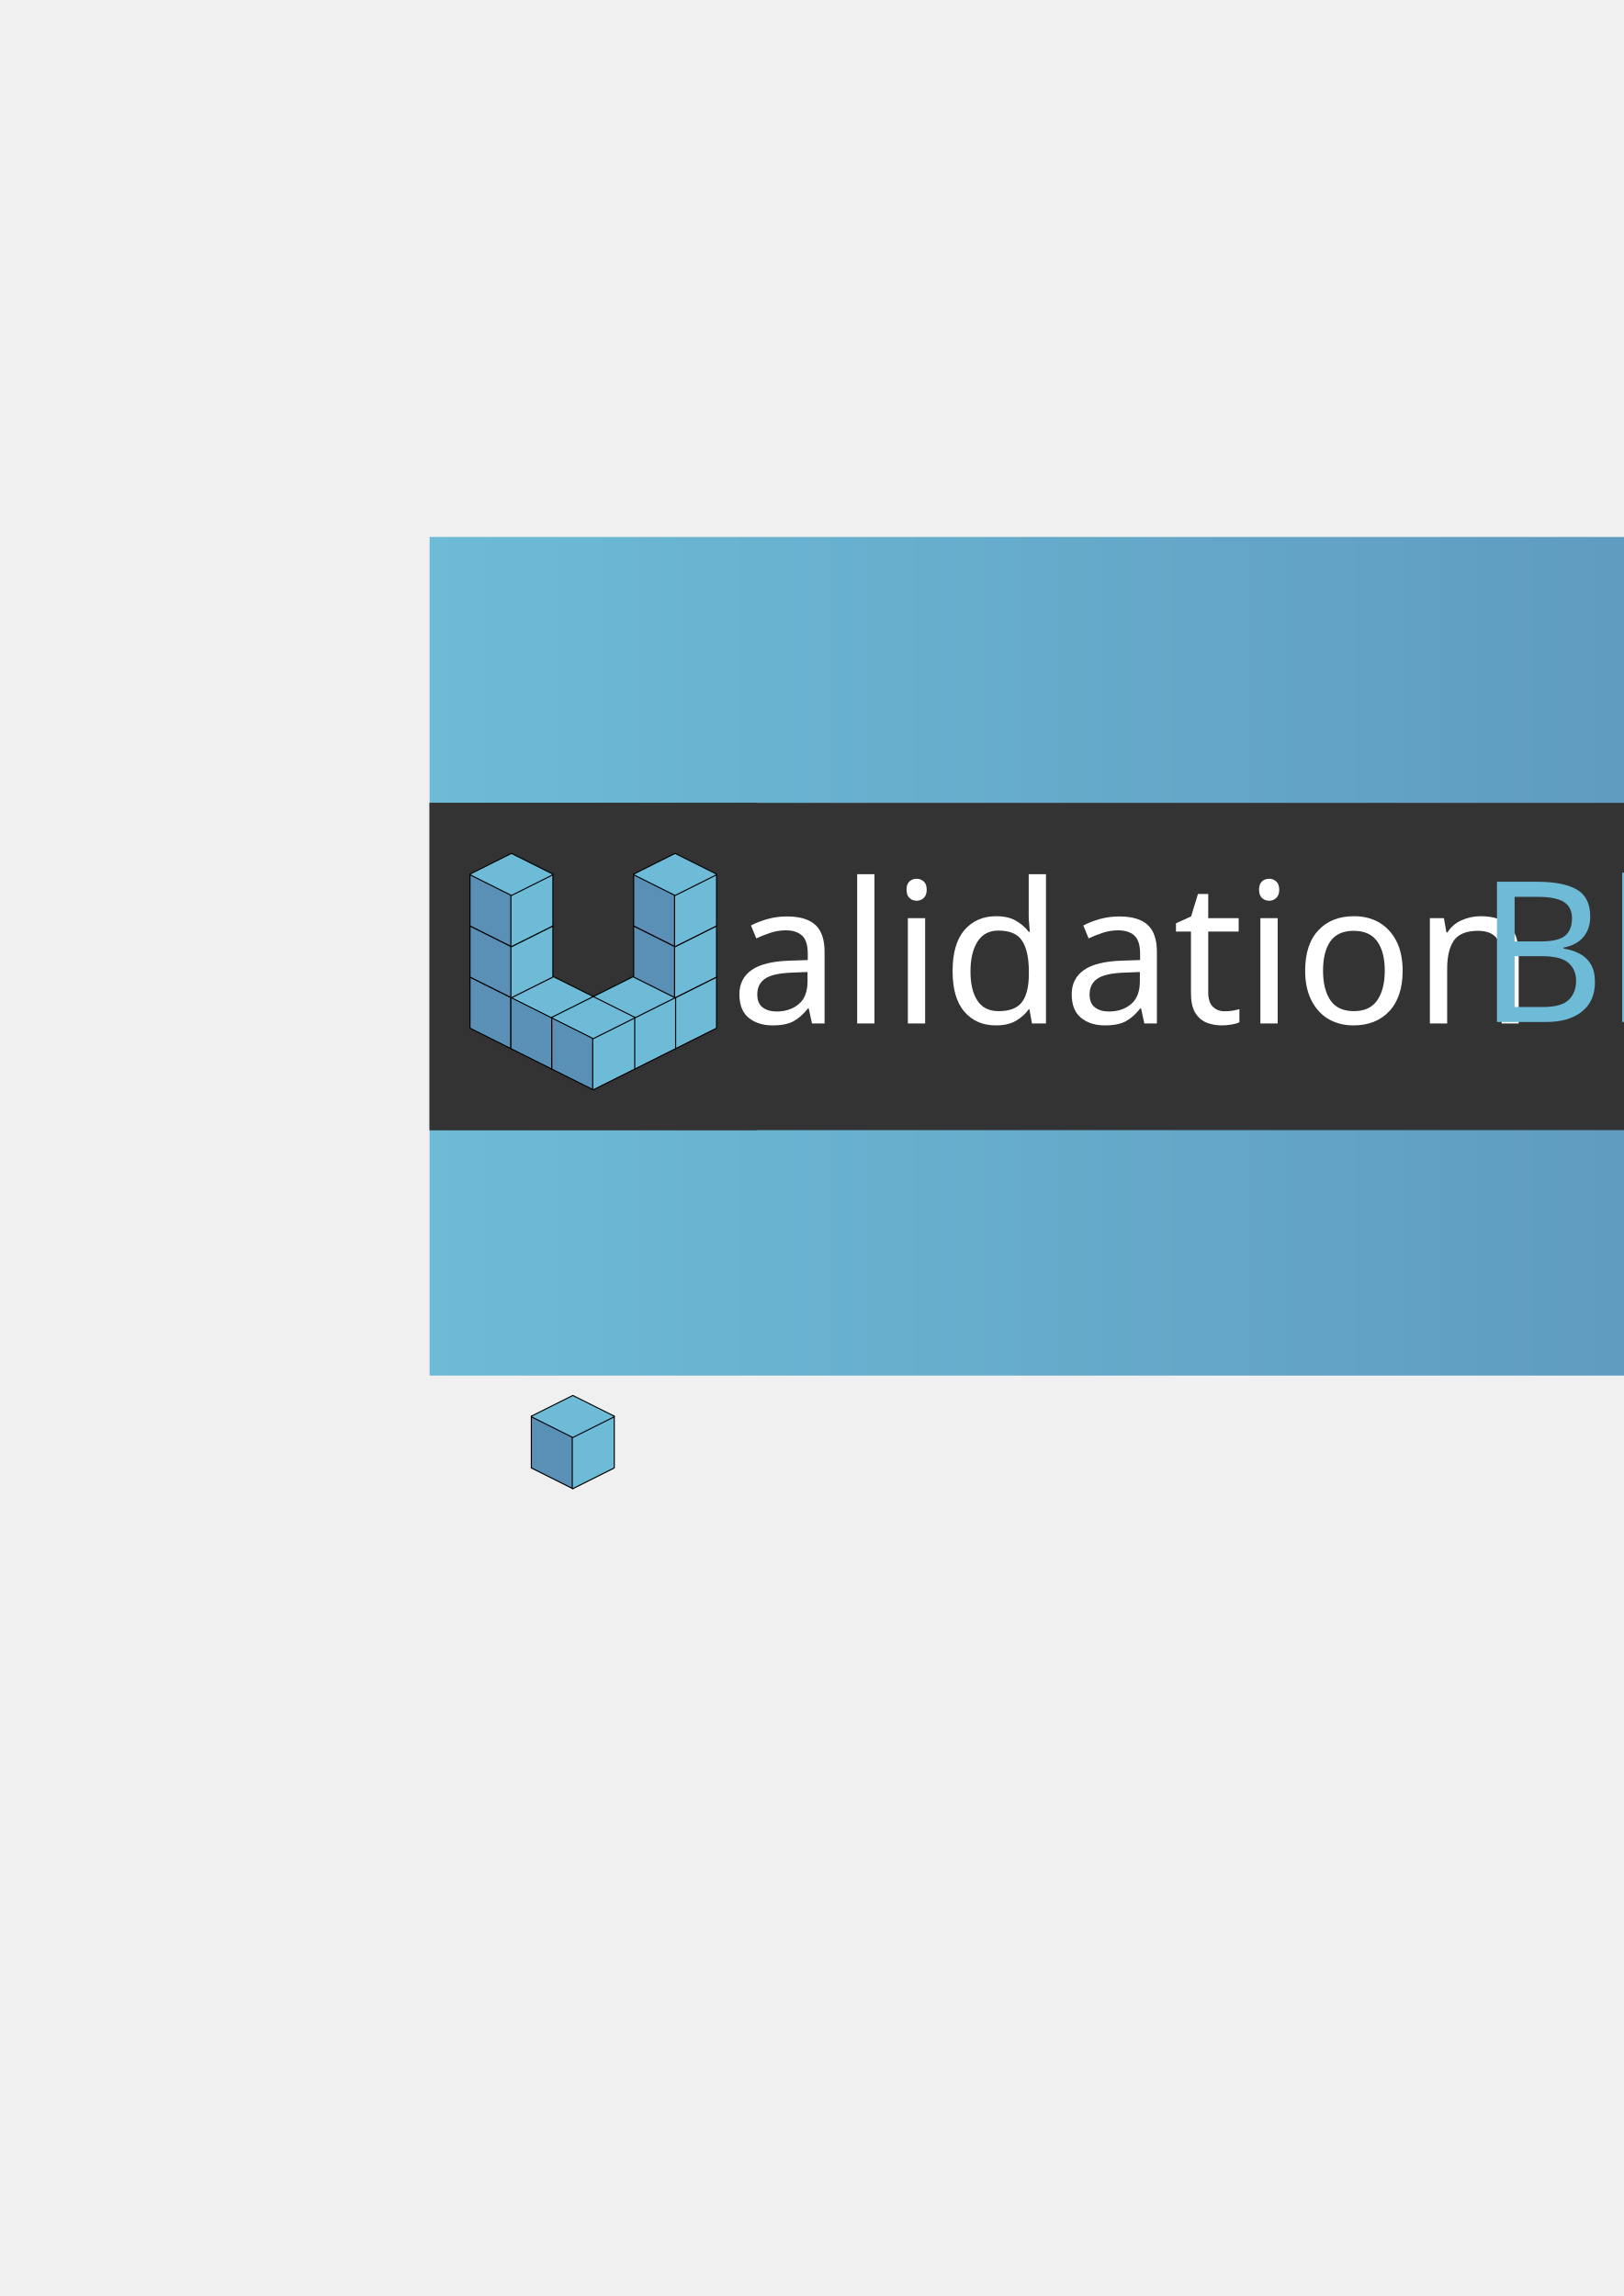
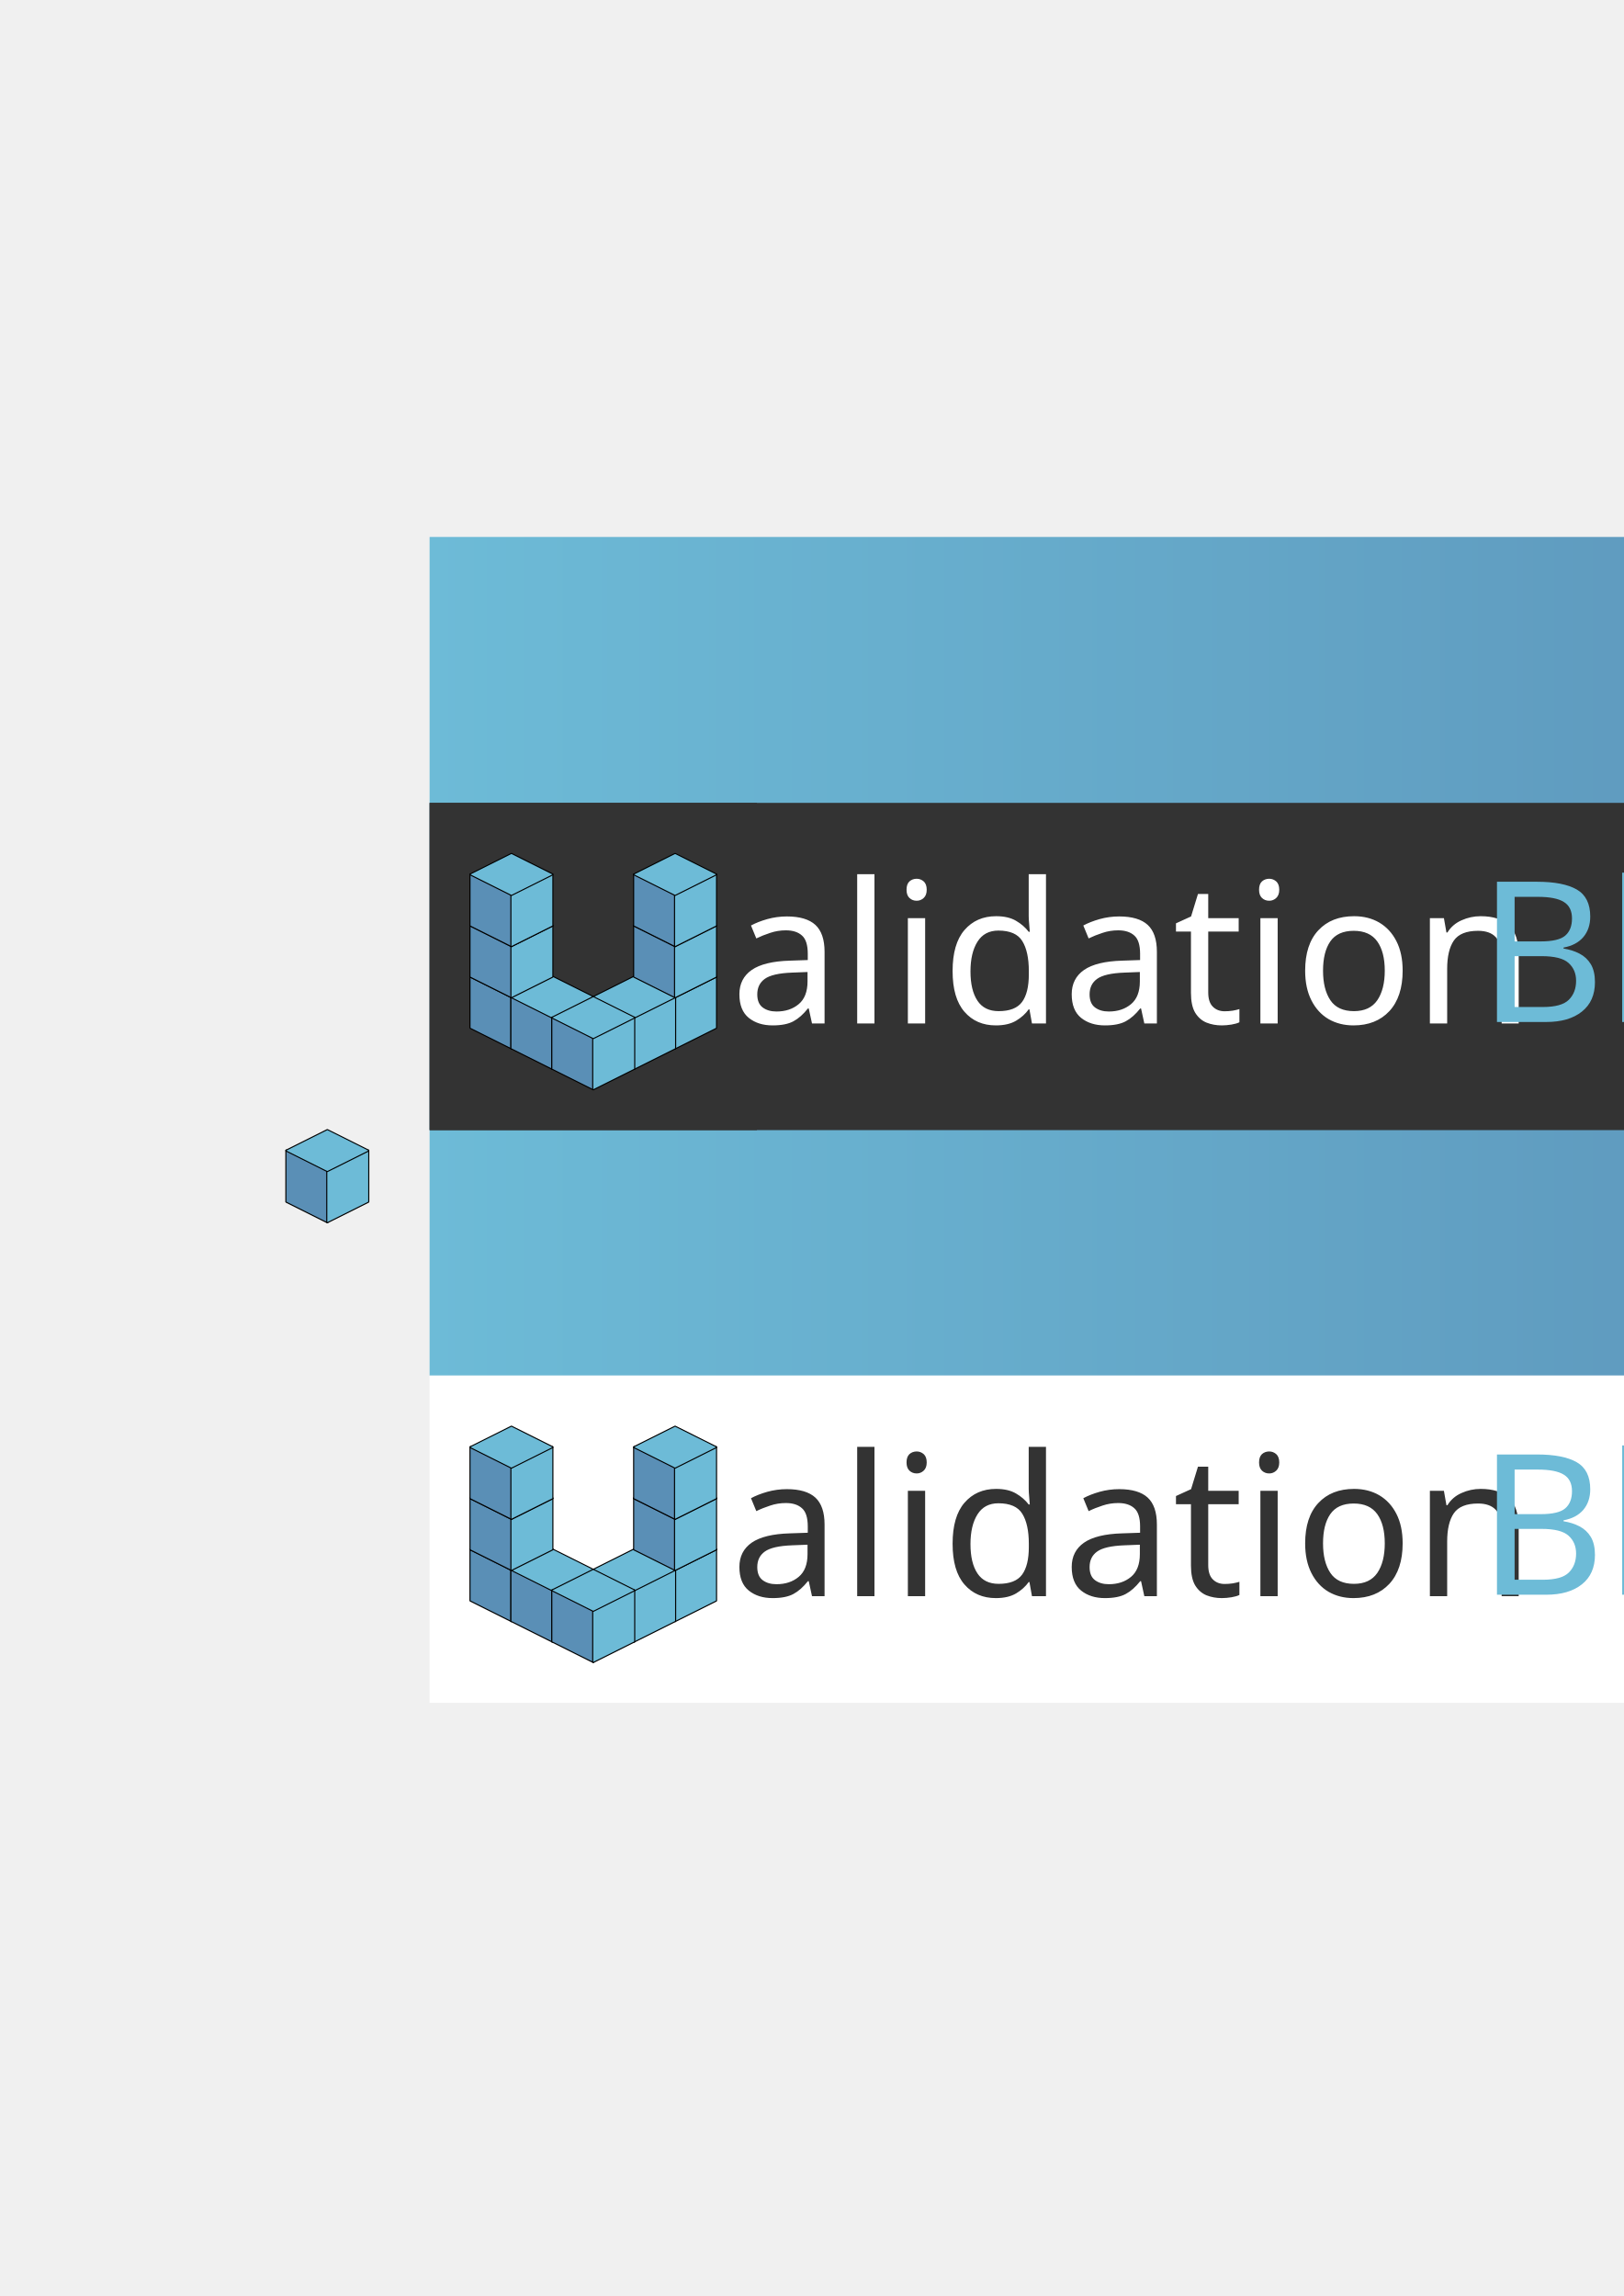
<svg xmlns="http://www.w3.org/2000/svg" xmlns:xlink="http://www.w3.org/1999/xlink" width="210mm" height="297mm" viewBox="0 0 210 297" version="1.1" id="svg8">
  <defs id="defs2">
    <linearGradient id="linearGradient933-7">
      <stop style="stop-color:#5a8fb6;stop-opacity:1" offset="0" id="stop929" />
      <stop style="stop-color:#6dbbd7;stop-opacity:1" offset="1" id="stop931" />
    </linearGradient>
    <linearGradient xlink:href="#linearGradient933-7" id="linearGradient939" x1="272.521" y1="123.698" x2="55.562" y2="123.698" gradientUnits="userSpaceOnUse" />
  </defs>
  <g id="layer1">
    <rect style="fill:url(#linearGradient939);fill-opacity:1;stroke:none;stroke-width:0.989;stroke-linejoin:round;stroke-miterlimit:4;stroke-dasharray:none;paint-order:markers stroke fill" id="rect959-9" width="216.958" height="108.479" x="55.562" y="69.458" ry="0.033" />
    <rect style="fill:#333333;fill-opacity:1;stroke:none;stroke-width:0.618;stroke-linejoin:round;stroke-miterlimit:4;stroke-dasharray:none;paint-order:markers stroke fill" id="rect959-0" width="216.958" height="42.333" x="55.562" y="103.854" ry="0.013" />
    <rect style="fill:#333333;fill-opacity:1;stroke:none;stroke-width:0.273;stroke-linejoin:round;stroke-miterlimit:4;stroke-dasharray:none;paint-order:markers stroke fill" id="rect959" width="42.333" height="42.333" x="55.563" y="103.854" ry="0.013" />
    <text xml:space="preserve" style="font-style:normal;font-variant:normal;font-weight:normal;font-stretch:normal;font-size:25.4px;line-height:1.25;font-family:Bahnschrift;-inkscape-font-specification:'Bahnschrift, Normal';font-variant-ligatures:normal;font-variant-caps:normal;font-variant-numeric:normal;font-feature-settings:normal;text-align:start;letter-spacing:0px;word-spacing:0px;writing-mode:lr-tb;text-anchor:start;fill:#ffffff;fill-opacity:1;stroke:none;stroke-width:0.265" x="94.456" y="132.391" id="text871">
      <tspan id="tspan869" x="94.456" y="132.391" style="font-style:normal;font-variant:normal;font-weight:normal;font-stretch:normal;font-size:25.4px;font-family:Bahnschrift;-inkscape-font-specification:'Bahnschrift, Normal';font-variant-ligatures:normal;font-variant-caps:normal;font-variant-numeric:normal;font-feature-settings:normal;text-align:start;writing-mode:lr-tb;text-anchor:start;fill:#ffffff;fill-opacity:1;stroke-width:0.265">alidation</tspan>
    </text>
    <g transform="translate(13.22917,-56.88542)" id="g837-9">
      <path id="path817-22" d="m 68.792,189.844 v -6.615 l 5.292,2.646 v 6.615 z" style="fill:#5a8fb6;fill-opacity:1;stroke:#000000;stroke-width:0.281;stroke-linecap:butt;stroke-linejoin:round;stroke-miterlimit:4;stroke-dasharray:none;stroke-opacity:1;paint-order:markers stroke fill" />
      <path id="path821-4" d="M 74.083,192.49 V 185.875 L 79.375,183.229 v 6.615 z" style="fill:#6dbbd7;fill-opacity:1;stroke:#000000;stroke-width:0.281;stroke-linecap:butt;stroke-linejoin:round;stroke-miterlimit:4;stroke-dasharray:none;stroke-opacity:1;paint-order:markers stroke fill" />
      <path id="path819-69" d="m 68.792,183.229 5.292,2.646 5.292,-2.646 -5.292,-2.646 z" style="fill:#6dbbd7;fill-opacity:1;stroke:#000000;stroke-width:0.273;stroke-linecap:butt;stroke-linejoin:round;stroke-miterlimit:4;stroke-dasharray:none;stroke-opacity:1;paint-order:markers stroke fill" />
    </g>
    <g transform="translate(7.9375,-54.23958)" id="g837-2">
      <path id="path817-7" d="m 68.792,189.844 v -6.615 l 5.292,2.646 v 6.615 z" style="fill:#5a8fb6;fill-opacity:1;stroke:#000000;stroke-width:0.281;stroke-linecap:butt;stroke-linejoin:round;stroke-miterlimit:4;stroke-dasharray:none;stroke-opacity:1;paint-order:markers stroke fill" />
      <path id="path821-99" d="M 74.083,192.49 V 185.875 L 79.375,183.229 v 6.615 z" style="fill:#6dbbd7;fill-opacity:1;stroke:#000000;stroke-width:0.281;stroke-linecap:butt;stroke-linejoin:round;stroke-miterlimit:4;stroke-dasharray:none;stroke-opacity:1;paint-order:markers stroke fill" />
      <path id="path819-13" d="m 68.792,183.229 5.292,2.646 5.292,-2.646 -5.292,-2.646 z" style="fill:#6dbbd7;fill-opacity:1;stroke:#000000;stroke-width:0.273;stroke-linecap:butt;stroke-linejoin:round;stroke-miterlimit:4;stroke-dasharray:none;stroke-opacity:1;paint-order:markers stroke fill" />
    </g>
    <g transform="translate(-7.9375,-56.88541)" id="g837-13">
      <path id="path817-21" d="m 68.792,189.844 v -6.615 l 5.292,2.646 v 6.615 z" style="fill:#5a8fb6;fill-opacity:1;stroke:#000000;stroke-width:0.281;stroke-linecap:butt;stroke-linejoin:round;stroke-miterlimit:4;stroke-dasharray:none;stroke-opacity:1;paint-order:markers stroke fill" />
      <path id="path821-3" d="M 74.083,192.49 V 185.875 L 79.375,183.229 v 6.615 z" style="fill:#6dbbd7;fill-opacity:1;stroke:#000000;stroke-width:0.281;stroke-linecap:butt;stroke-linejoin:round;stroke-miterlimit:4;stroke-dasharray:none;stroke-opacity:1;paint-order:markers stroke fill" />
      <path id="path819-6" d="m 68.792,183.229 5.292,2.646 5.292,-2.646 -5.292,-2.646 z" style="fill:#6dbbd7;fill-opacity:1;stroke:#000000;stroke-width:0.273;stroke-linecap:butt;stroke-linejoin:round;stroke-miterlimit:4;stroke-dasharray:none;stroke-opacity:1;paint-order:markers stroke fill" />
    </g>
    <g transform="translate(-2.645833,-54.23958)" id="g837-1">
      <path id="path817-2" d="m 68.792,189.844 v -6.615 l 5.292,2.646 v 6.615 z" style="fill:#5a8fb6;fill-opacity:1;stroke:#000000;stroke-width:0.281;stroke-linecap:butt;stroke-linejoin:round;stroke-miterlimit:4;stroke-dasharray:none;stroke-opacity:1;paint-order:markers stroke fill" />
      <path id="path821-0" d="M 74.083,192.49 V 185.875 L 79.375,183.229 v 6.615 z" style="fill:#6dbbd7;fill-opacity:1;stroke:#000000;stroke-width:0.281;stroke-linecap:butt;stroke-linejoin:round;stroke-miterlimit:4;stroke-dasharray:none;stroke-opacity:1;paint-order:markers stroke fill" />
      <path id="path819-8" d="m 68.792,183.229 5.292,2.646 5.292,-2.646 -5.292,-2.646 z" style="fill:#6dbbd7;fill-opacity:1;stroke:#000000;stroke-width:0.273;stroke-linecap:butt;stroke-linejoin:round;stroke-miterlimit:4;stroke-dasharray:none;stroke-opacity:1;paint-order:markers stroke fill" />
    </g>
-     <g id="g837">
+     <g id="g837" transform="translate(-31.75,-34.39583)">
      <path id="path817" d="m 68.792,189.844 v -6.615 l 5.292,2.646 v 6.615 z" style="fill:#5a8fb6;fill-opacity:1;stroke:#000000;stroke-width:0.281;stroke-linecap:butt;stroke-linejoin:round;stroke-miterlimit:4;stroke-dasharray:none;stroke-opacity:1;paint-order:markers stroke fill" />
      <path id="path821" d="M 74.083,192.49 V 185.875 L 79.375,183.229 v 6.615 z" style="fill:#6dbbd7;fill-opacity:1;stroke:#000000;stroke-width:0.281;stroke-linecap:butt;stroke-linejoin:round;stroke-miterlimit:4;stroke-dasharray:none;stroke-opacity:1;paint-order:markers stroke fill" />
      <path id="path819" d="m 68.792,183.229 5.292,2.646 5.292,-2.646 -5.292,-2.646 z" style="fill:#6dbbd7;fill-opacity:1;stroke:#000000;stroke-width:0.273;stroke-linecap:butt;stroke-linejoin:round;stroke-miterlimit:4;stroke-dasharray:none;stroke-opacity:1;paint-order:markers stroke fill" />
    </g>
    <g transform="translate(2.645834,-51.59375)" id="g837-0">
      <path id="path817-1" d="m 68.792,189.844 v -6.615 l 5.292,2.646 v 6.615 z" style="fill:#5a8fb6;fill-opacity:1;stroke:#000000;stroke-width:0.281;stroke-linecap:butt;stroke-linejoin:round;stroke-miterlimit:4;stroke-dasharray:none;stroke-opacity:1;paint-order:markers stroke fill" />
      <path id="path821-9" d="M 74.083,192.49 V 185.875 L 79.375,183.229 v 6.615 z" style="fill:#6dbbd7;fill-opacity:1;stroke:#000000;stroke-width:0.281;stroke-linecap:butt;stroke-linejoin:round;stroke-miterlimit:4;stroke-dasharray:none;stroke-opacity:1;paint-order:markers stroke fill" />
      <path id="path819-0" d="m 68.792,183.229 5.292,2.646 5.292,-2.646 -5.292,-2.646 z" style="fill:#6dbbd7;fill-opacity:1;stroke:#000000;stroke-width:0.273;stroke-linecap:butt;stroke-linejoin:round;stroke-miterlimit:4;stroke-dasharray:none;stroke-opacity:1;paint-order:markers stroke fill" />
    </g>
    <g transform="translate(-7.9375,-63.5)" id="g837-12">
      <path id="path817-0" d="m 68.792,189.844 v -6.615 l 5.292,2.646 v 6.615 z" style="fill:#5a8fb6;fill-opacity:1;stroke:#000000;stroke-width:0.281;stroke-linecap:butt;stroke-linejoin:round;stroke-miterlimit:4;stroke-dasharray:none;stroke-opacity:1;paint-order:markers stroke fill" />
      <path id="path821-05" d="M 74.083,192.49 V 185.875 L 79.375,183.229 v 6.615 z" style="fill:#6dbbd7;fill-opacity:1;stroke:#000000;stroke-width:0.281;stroke-linecap:butt;stroke-linejoin:round;stroke-miterlimit:4;stroke-dasharray:none;stroke-opacity:1;paint-order:markers stroke fill" />
      <path id="path819-7" d="m 68.792,183.229 5.292,2.646 5.292,-2.646 -5.292,-2.646 z" style="fill:#6dbbd7;fill-opacity:1;stroke:#000000;stroke-width:0.273;stroke-linecap:butt;stroke-linejoin:round;stroke-miterlimit:4;stroke-dasharray:none;stroke-opacity:1;paint-order:markers stroke fill" />
    </g>
    <g transform="translate(-7.937499,-70.11458)" id="g837-3">
      <path id="path817-25" d="m 68.792,189.844 v -6.615 l 5.292,2.646 v 6.615 z" style="fill:#5a8fb6;fill-opacity:1;stroke:#000000;stroke-width:0.281;stroke-linecap:butt;stroke-linejoin:round;stroke-miterlimit:4;stroke-dasharray:none;stroke-opacity:1;paint-order:markers stroke fill" />
      <path id="path821-7" d="M 74.083,192.49 V 185.875 L 79.375,183.229 v 6.615 z" style="fill:#6dbbd7;fill-opacity:1;stroke:#000000;stroke-width:0.281;stroke-linecap:butt;stroke-linejoin:round;stroke-miterlimit:4;stroke-dasharray:none;stroke-opacity:1;paint-order:markers stroke fill" />
      <path id="path819-1" d="m 68.792,183.229 5.292,2.646 5.292,-2.646 -5.292,-2.646 z" style="fill:#6dbbd7;fill-opacity:1;stroke:#000000;stroke-width:0.273;stroke-linecap:butt;stroke-linejoin:round;stroke-miterlimit:4;stroke-dasharray:none;stroke-opacity:1;paint-order:markers stroke fill" />
    </g>
    <g transform="translate(13.22917,-63.5)" id="g837-5">
      <path id="path817-11" d="m 68.792,189.844 v -6.615 l 5.292,2.646 v 6.615 z" style="fill:#5a8fb6;fill-opacity:1;stroke:#000000;stroke-width:0.281;stroke-linecap:butt;stroke-linejoin:round;stroke-miterlimit:4;stroke-dasharray:none;stroke-opacity:1;paint-order:markers stroke fill" />
      <path id="path821-6" d="M 74.083,192.49 V 185.875 L 79.375,183.229 v 6.615 z" style="fill:#6dbbd7;fill-opacity:1;stroke:#000000;stroke-width:0.281;stroke-linecap:butt;stroke-linejoin:round;stroke-miterlimit:4;stroke-dasharray:none;stroke-opacity:1;paint-order:markers stroke fill" />
      <path id="path819-9" d="m 68.792,183.229 5.292,2.646 5.292,-2.646 -5.292,-2.646 z" style="fill:#6dbbd7;fill-opacity:1;stroke:#000000;stroke-width:0.273;stroke-linecap:butt;stroke-linejoin:round;stroke-miterlimit:4;stroke-dasharray:none;stroke-opacity:1;paint-order:markers stroke fill" />
    </g>
    <g transform="translate(13.22917,-70.11458)" id="g837-02">
      <path id="path817-04" d="m 68.792,189.844 v -6.615 l 5.292,2.646 v 6.615 z" style="fill:#5a8fb6;fill-opacity:1;stroke:#000000;stroke-width:0.281;stroke-linecap:butt;stroke-linejoin:round;stroke-miterlimit:4;stroke-dasharray:none;stroke-opacity:1;paint-order:markers stroke fill" />
      <path id="path821-2" d="M 74.083,192.49 V 185.875 L 79.375,183.229 v 6.615 z" style="fill:#6dbbd7;fill-opacity:1;stroke:#000000;stroke-width:0.281;stroke-linecap:butt;stroke-linejoin:round;stroke-miterlimit:4;stroke-dasharray:none;stroke-opacity:1;paint-order:markers stroke fill" />
      <path id="path819-16" d="m 68.792,183.229 5.292,2.646 5.292,-2.646 -5.292,-2.646 z" style="fill:#6dbbd7;fill-opacity:1;stroke:#000000;stroke-width:0.273;stroke-linecap:butt;stroke-linejoin:round;stroke-miterlimit:4;stroke-dasharray:none;stroke-opacity:1;paint-order:markers stroke fill" />
    </g>
    <text xml:space="preserve" style="font-style:normal;font-variant:normal;font-weight:normal;font-stretch:normal;font-size:25.4px;line-height:1.25;font-family:Bahnschrift;-inkscape-font-specification:'Bahnschrift, Normal';font-variant-ligatures:normal;font-variant-caps:normal;font-variant-numeric:normal;font-feature-settings:normal;text-align:start;letter-spacing:0px;word-spacing:0px;writing-mode:lr-tb;text-anchor:start;fill:#6dbbd7;fill-opacity:1;stroke:none;stroke-width:0.265;" x="191.142" y="132.202" id="text871-0">
      <tspan id="tspan869-0" x="191.142" y="132.202" style="font-style:normal;font-variant:normal;font-weight:normal;font-stretch:normal;font-size:25.4px;font-family:Bahnschrift;-inkscape-font-specification:'Bahnschrift, Normal';font-variant-ligatures:normal;font-variant-caps:normal;font-variant-numeric:normal;font-feature-settings:normal;text-align:start;writing-mode:lr-tb;text-anchor:start;fill:#6dbbd7;fill-opacity:1;stroke-width:0.265;">Blocks</tspan>
    </text>
+     <rect style="fill:#ffffff;fill-opacity:1;stroke:none;stroke-width:0.618;stroke-linejoin:round;stroke-miterlimit:4;stroke-dasharray:none;paint-order:markers stroke fill" id="rect959-0-0" width="216.958" height="42.333" x="55.562" y="177.938" ry="0.013" />
+     <rect style="fill:#333333;fill-opacity:0;stroke:none;stroke-width:0.273;stroke-linejoin:round;stroke-miterlimit:4;stroke-dasharray:none;paint-order:markers stroke fill" id="rect959-5" width="42.333" height="42.333" x="55.562" y="177.938" ry="0.013" />
+     <text xml:space="preserve" style="font-style:normal;font-variant:normal;font-weight:normal;font-stretch:normal;font-size:25.4px;line-height:1.25;font-family:Bahnschrift;-inkscape-font-specification:'Bahnschrift, Normal';font-variant-ligatures:normal;font-variant-caps:normal;font-variant-numeric:normal;font-feature-settings:normal;text-align:start;letter-spacing:0px;word-spacing:0px;writing-mode:lr-tb;text-anchor:start;fill:#333333;fill-opacity:1;stroke:none;stroke-width:0.265;" x="94.456" y="206.475" id="text871-02">
+       <tspan id="tspan869-8" x="94.456" y="206.475" style="font-style:normal;font-variant:normal;font-weight:normal;font-stretch:normal;font-size:25.4px;font-family:Bahnschrift;-inkscape-font-specification:'Bahnschrift, Normal';font-variant-ligatures:normal;font-variant-caps:normal;font-variant-numeric:normal;font-feature-settings:normal;text-align:start;writing-mode:lr-tb;text-anchor:start;fill:#333333;fill-opacity:1;stroke-width:0.265;">alidation</tspan>
+     </text>
+     <g transform="translate(13.22916,17.19791)" id="g837-9-2">
+       <path id="path817-22-9" d="m 68.792,189.844 v -6.615 l 5.292,2.646 v 6.615 z" style="fill:#5a8fb6;fill-opacity:1;stroke:#000000;stroke-width:0.281;stroke-linecap:butt;stroke-linejoin:round;stroke-miterlimit:4;stroke-dasharray:none;stroke-opacity:1;paint-order:markers stroke fill" />
+       <path id="path821-4-5" d="M 74.083,192.49 V 185.875 L 79.375,183.229 v 6.615 z" style="fill:#6dbbd7;fill-opacity:1;stroke:#000000;stroke-width:0.281;stroke-linecap:butt;stroke-linejoin:round;stroke-miterlimit:4;stroke-dasharray:none;stroke-opacity:1;paint-order:markers stroke fill" />
+       <path id="path819-69-4" d="m 68.792,183.229 5.292,2.646 5.292,-2.646 -5.292,-2.646 z" style="fill:#6dbbd7;fill-opacity:1;stroke:#000000;stroke-width:0.273;stroke-linecap:butt;stroke-linejoin:round;stroke-miterlimit:4;stroke-dasharray:none;stroke-opacity:1;paint-order:markers stroke fill" />
+     </g>
+     <g transform="translate(7.937498,19.84374)" id="g837-2-3">
+       <path id="path817-7-1" d="m 68.792,189.844 v -6.615 l 5.292,2.646 v 6.615 z" style="fill:#5a8fb6;fill-opacity:1;stroke:#000000;stroke-width:0.281;stroke-linecap:butt;stroke-linejoin:round;stroke-miterlimit:4;stroke-dasharray:none;stroke-opacity:1;paint-order:markers stroke fill" />
+       <path id="path821-99-8" d="M 74.083,192.49 V 185.875 L 79.375,183.229 v 6.615 z" style="fill:#6dbbd7;fill-opacity:1;stroke:#000000;stroke-width:0.281;stroke-linecap:butt;stroke-linejoin:round;stroke-miterlimit:4;stroke-dasharray:none;stroke-opacity:1;paint-order:markers stroke fill" />
+       <path id="path819-13-4" d="m 68.792,183.229 5.292,2.646 5.292,-2.646 -5.292,-2.646 z" style="fill:#6dbbd7;fill-opacity:1;stroke:#000000;stroke-width:0.273;stroke-linecap:butt;stroke-linejoin:round;stroke-miterlimit:4;stroke-dasharray:none;stroke-opacity:1;paint-order:markers stroke fill" />
+     </g>
+     <g transform="translate(-7.937502,17.19791)" id="g837-13-8">
+       <path id="path817-21-7" d="m 68.792,189.844 v -6.615 l 5.292,2.646 v 6.615 z" style="fill:#5a8fb6;fill-opacity:1;stroke:#000000;stroke-width:0.281;stroke-linecap:butt;stroke-linejoin:round;stroke-miterlimit:4;stroke-dasharray:none;stroke-opacity:1;paint-order:markers stroke fill" />
+       <path id="path821-3-8" d="M 74.083,192.49 V 185.875 L 79.375,183.229 v 6.615 z" style="fill:#6dbbd7;fill-opacity:1;stroke:#000000;stroke-width:0.281;stroke-linecap:butt;stroke-linejoin:round;stroke-miterlimit:4;stroke-dasharray:none;stroke-opacity:1;paint-order:markers stroke fill" />
+       <path id="path819-6-6" d="m 68.792,183.229 5.292,2.646 5.292,-2.646 -5.292,-2.646 z" style="fill:#6dbbd7;fill-opacity:1;stroke:#000000;stroke-width:0.273;stroke-linecap:butt;stroke-linejoin:round;stroke-miterlimit:4;stroke-dasharray:none;stroke-opacity:1;paint-order:markers stroke fill" />
+     </g>
+     <g transform="translate(-2.645842,19.84375)" id="g837-1-2">
+       <path id="path817-2-3" d="m 68.792,189.844 v -6.615 l 5.292,2.646 v 6.615 z" style="fill:#5a8fb6;fill-opacity:1;stroke:#000000;stroke-width:0.281;stroke-linecap:butt;stroke-linejoin:round;stroke-miterlimit:4;stroke-dasharray:none;stroke-opacity:1;paint-order:markers stroke fill" />
+       <path id="path821-0-5" d="M 74.083,192.49 V 185.875 L 79.375,183.229 v 6.615 z" style="fill:#6dbbd7;fill-opacity:1;stroke:#000000;stroke-width:0.281;stroke-linecap:butt;stroke-linejoin:round;stroke-miterlimit:4;stroke-dasharray:none;stroke-opacity:1;paint-order:markers stroke fill" />
+       <path id="path819-8-3" d="m 68.792,183.229 5.292,2.646 5.292,-2.646 -5.292,-2.646 z" style="fill:#6dbbd7;fill-opacity:1;stroke:#000000;stroke-width:0.273;stroke-linecap:butt;stroke-linejoin:round;stroke-miterlimit:4;stroke-dasharray:none;stroke-opacity:1;paint-order:markers stroke fill" />
+     </g>
+     <g transform="translate(2.645828,22.48958)" id="g837-0-3">
+       <path id="path817-1-6" d="m 68.792,189.844 v -6.615 l 5.292,2.646 v 6.615 z" style="fill:#5a8fb6;fill-opacity:1;stroke:#000000;stroke-width:0.281;stroke-linecap:butt;stroke-linejoin:round;stroke-miterlimit:4;stroke-dasharray:none;stroke-opacity:1;paint-order:markers stroke fill" />
+       <path id="path821-9-1" d="M 74.083,192.49 V 185.875 L 79.375,183.229 v 6.615 z" style="fill:#6dbbd7;fill-opacity:1;stroke:#000000;stroke-width:0.281;stroke-linecap:butt;stroke-linejoin:round;stroke-miterlimit:4;stroke-dasharray:none;stroke-opacity:1;paint-order:markers stroke fill" />
+       <path id="path819-0-4" d="m 68.792,183.229 5.292,2.646 5.292,-2.646 -5.292,-2.646 z" style="fill:#6dbbd7;fill-opacity:1;stroke:#000000;stroke-width:0.273;stroke-linecap:butt;stroke-linejoin:round;stroke-miterlimit:4;stroke-dasharray:none;stroke-opacity:1;paint-order:markers stroke fill" />
+     </g>
+     <g transform="translate(-7.937502,10.58333)" id="g837-12-1">
+       <path id="path817-0-7" d="m 68.792,189.844 v -6.615 l 5.292,2.646 v 6.615 z" style="fill:#5a8fb6;fill-opacity:1;stroke:#000000;stroke-width:0.281;stroke-linecap:butt;stroke-linejoin:round;stroke-miterlimit:4;stroke-dasharray:none;stroke-opacity:1;paint-order:markers stroke fill" />
+       <path id="path821-05-4" d="M 74.083,192.49 V 185.875 L 79.375,183.229 v 6.615 z" style="fill:#6dbbd7;fill-opacity:1;stroke:#000000;stroke-width:0.281;stroke-linecap:butt;stroke-linejoin:round;stroke-miterlimit:4;stroke-dasharray:none;stroke-opacity:1;paint-order:markers stroke fill" />
+       <path id="path819-7-7" d="m 68.792,183.229 5.292,2.646 5.292,-2.646 -5.292,-2.646 z" style="fill:#6dbbd7;fill-opacity:1;stroke:#000000;stroke-width:0.273;stroke-linecap:butt;stroke-linejoin:round;stroke-miterlimit:4;stroke-dasharray:none;stroke-opacity:1;paint-order:markers stroke fill" />
+     </g>
+     <g transform="translate(-7.937502,3.96874)" id="g837-3-6">
+       <path id="path817-25-5" d="m 68.792,189.844 v -6.615 l 5.292,2.646 v 6.615 z" style="fill:#5a8fb6;fill-opacity:1;stroke:#000000;stroke-width:0.281;stroke-linecap:butt;stroke-linejoin:round;stroke-miterlimit:4;stroke-dasharray:none;stroke-opacity:1;paint-order:markers stroke fill" />
+       <path id="path821-7-0" d="M 74.083,192.49 V 185.875 L 79.375,183.229 v 6.615 z" style="fill:#6dbbd7;fill-opacity:1;stroke:#000000;stroke-width:0.281;stroke-linecap:butt;stroke-linejoin:round;stroke-miterlimit:4;stroke-dasharray:none;stroke-opacity:1;paint-order:markers stroke fill" />
+       <path id="path819-1-8" d="m 68.792,183.229 5.292,2.646 5.292,-2.646 -5.292,-2.646 z" style="fill:#6dbbd7;fill-opacity:1;stroke:#000000;stroke-width:0.273;stroke-linecap:butt;stroke-linejoin:round;stroke-miterlimit:4;stroke-dasharray:none;stroke-opacity:1;paint-order:markers stroke fill" />
+     </g>
+     <g transform="translate(13.22916,10.58333)" id="g837-5-6">
+       <path id="path817-11-6" d="m 68.792,189.844 v -6.615 l 5.292,2.646 v 6.615 z" style="fill:#5a8fb6;fill-opacity:1;stroke:#000000;stroke-width:0.281;stroke-linecap:butt;stroke-linejoin:round;stroke-miterlimit:4;stroke-dasharray:none;stroke-opacity:1;paint-order:markers stroke fill" />
+       <path id="path821-6-9" d="M 74.083,192.49 V 185.875 L 79.375,183.229 v 6.615 z" style="fill:#6dbbd7;fill-opacity:1;stroke:#000000;stroke-width:0.281;stroke-linecap:butt;stroke-linejoin:round;stroke-miterlimit:4;stroke-dasharray:none;stroke-opacity:1;paint-order:markers stroke fill" />
+       <path id="path819-9-9" d="m 68.792,183.229 5.292,2.646 5.292,-2.646 -5.292,-2.646 z" style="fill:#6dbbd7;fill-opacity:1;stroke:#000000;stroke-width:0.273;stroke-linecap:butt;stroke-linejoin:round;stroke-miterlimit:4;stroke-dasharray:none;stroke-opacity:1;paint-order:markers stroke fill" />
+     </g>
+     <g transform="translate(13.22916,3.96874)" id="g837-02-8">
+       <path id="path817-04-9" d="m 68.792,189.844 v -6.615 l 5.292,2.646 v 6.615 z" style="fill:#5a8fb6;fill-opacity:1;stroke:#000000;stroke-width:0.281;stroke-linecap:butt;stroke-linejoin:round;stroke-miterlimit:4;stroke-dasharray:none;stroke-opacity:1;paint-order:markers stroke fill" />
+       <path id="path821-2-0" d="M 74.083,192.49 V 185.875 L 79.375,183.229 v 6.615 z" style="fill:#6dbbd7;fill-opacity:1;stroke:#000000;stroke-width:0.281;stroke-linecap:butt;stroke-linejoin:round;stroke-miterlimit:4;stroke-dasharray:none;stroke-opacity:1;paint-order:markers stroke fill" />
+       <path id="path819-16-7" d="m 68.792,183.229 5.292,2.646 5.292,-2.646 -5.292,-2.646 z" style="fill:#6dbbd7;fill-opacity:1;stroke:#000000;stroke-width:0.273;stroke-linecap:butt;stroke-linejoin:round;stroke-miterlimit:4;stroke-dasharray:none;stroke-opacity:1;paint-order:markers stroke fill" />
+     </g>
+     <text xml:space="preserve" style="font-style:normal;font-variant:normal;font-weight:normal;font-stretch:normal;font-size:25.4px;line-height:1.25;font-family:Bahnschrift;-inkscape-font-specification:'Bahnschrift, Normal';font-variant-ligatures:normal;font-variant-caps:normal;font-variant-numeric:normal;font-feature-settings:normal;text-align:start;letter-spacing:0px;word-spacing:0px;writing-mode:lr-tb;text-anchor:start;fill:#6dbbd7;fill-opacity:1;stroke:none;stroke-width:0.265" x="191.142" y="206.286" id="text871-0-2">
+       <tspan id="tspan869-0-0" x="191.142" y="206.286" style="font-style:normal;font-variant:normal;font-weight:normal;font-stretch:normal;font-size:25.4px;font-family:Bahnschrift;-inkscape-font-specification:'Bahnschrift, Normal';font-variant-ligatures:normal;font-variant-caps:normal;font-variant-numeric:normal;font-feature-settings:normal;text-align:start;writing-mode:lr-tb;text-anchor:start;fill:#6dbbd7;fill-opacity:1;stroke-width:0.265">Blocks</tspan>
+     </text>
  </g>
</svg>
